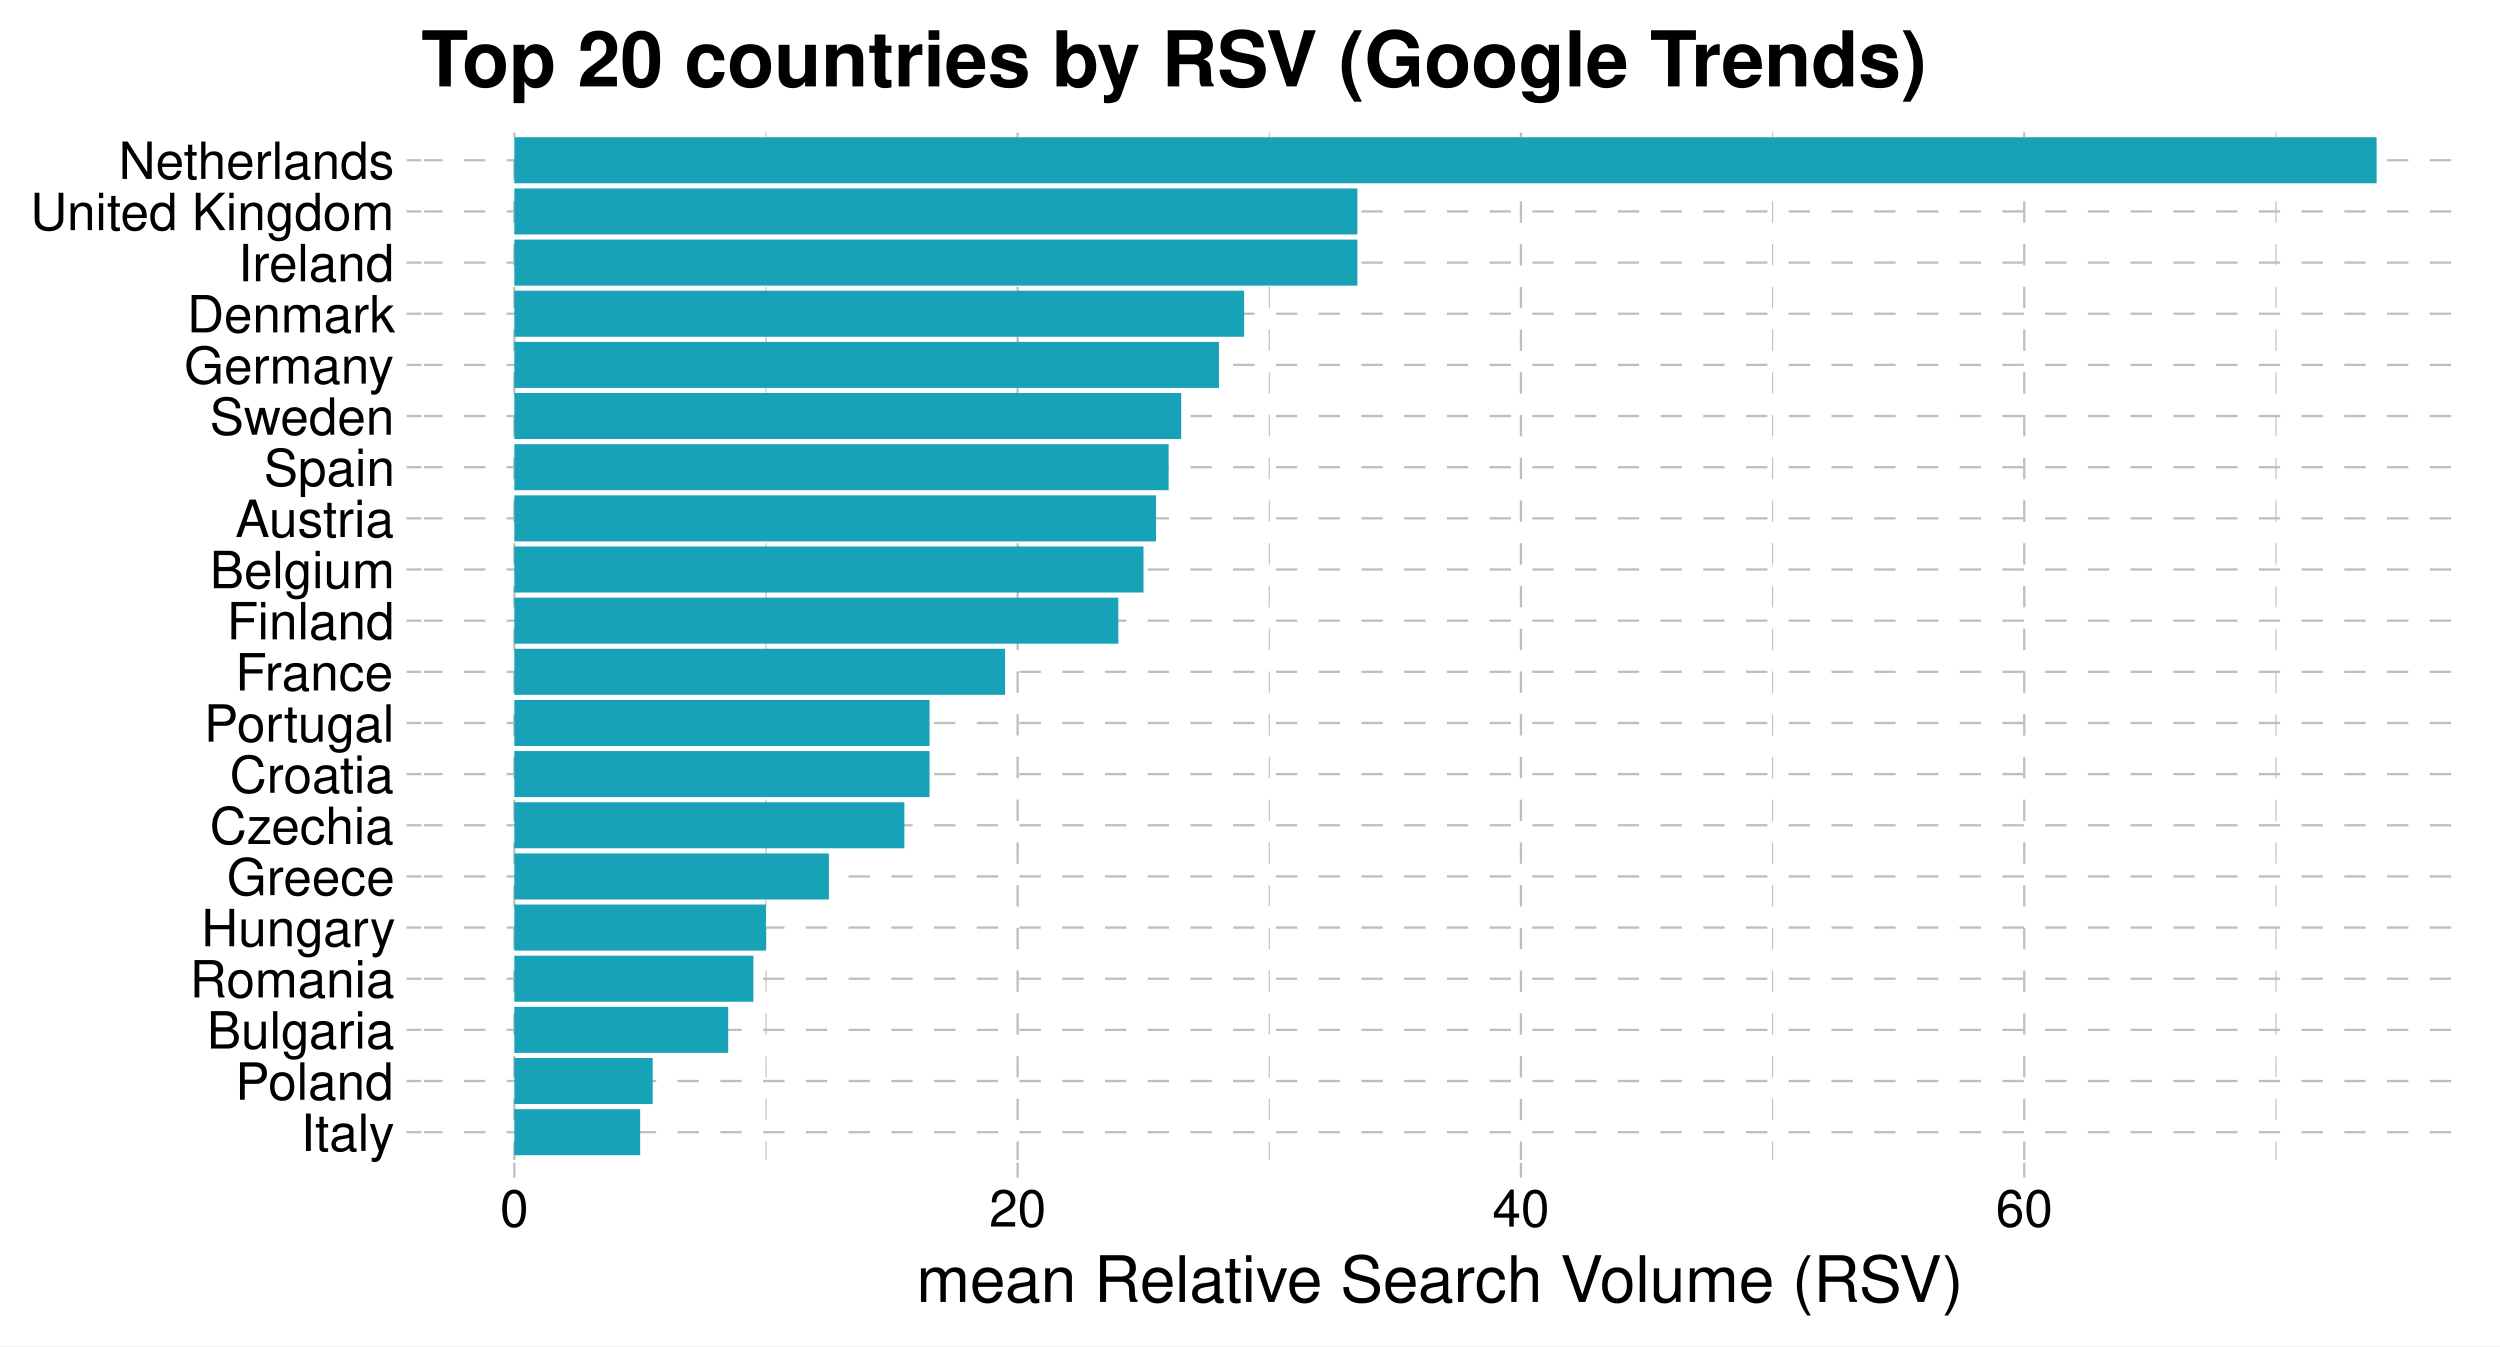
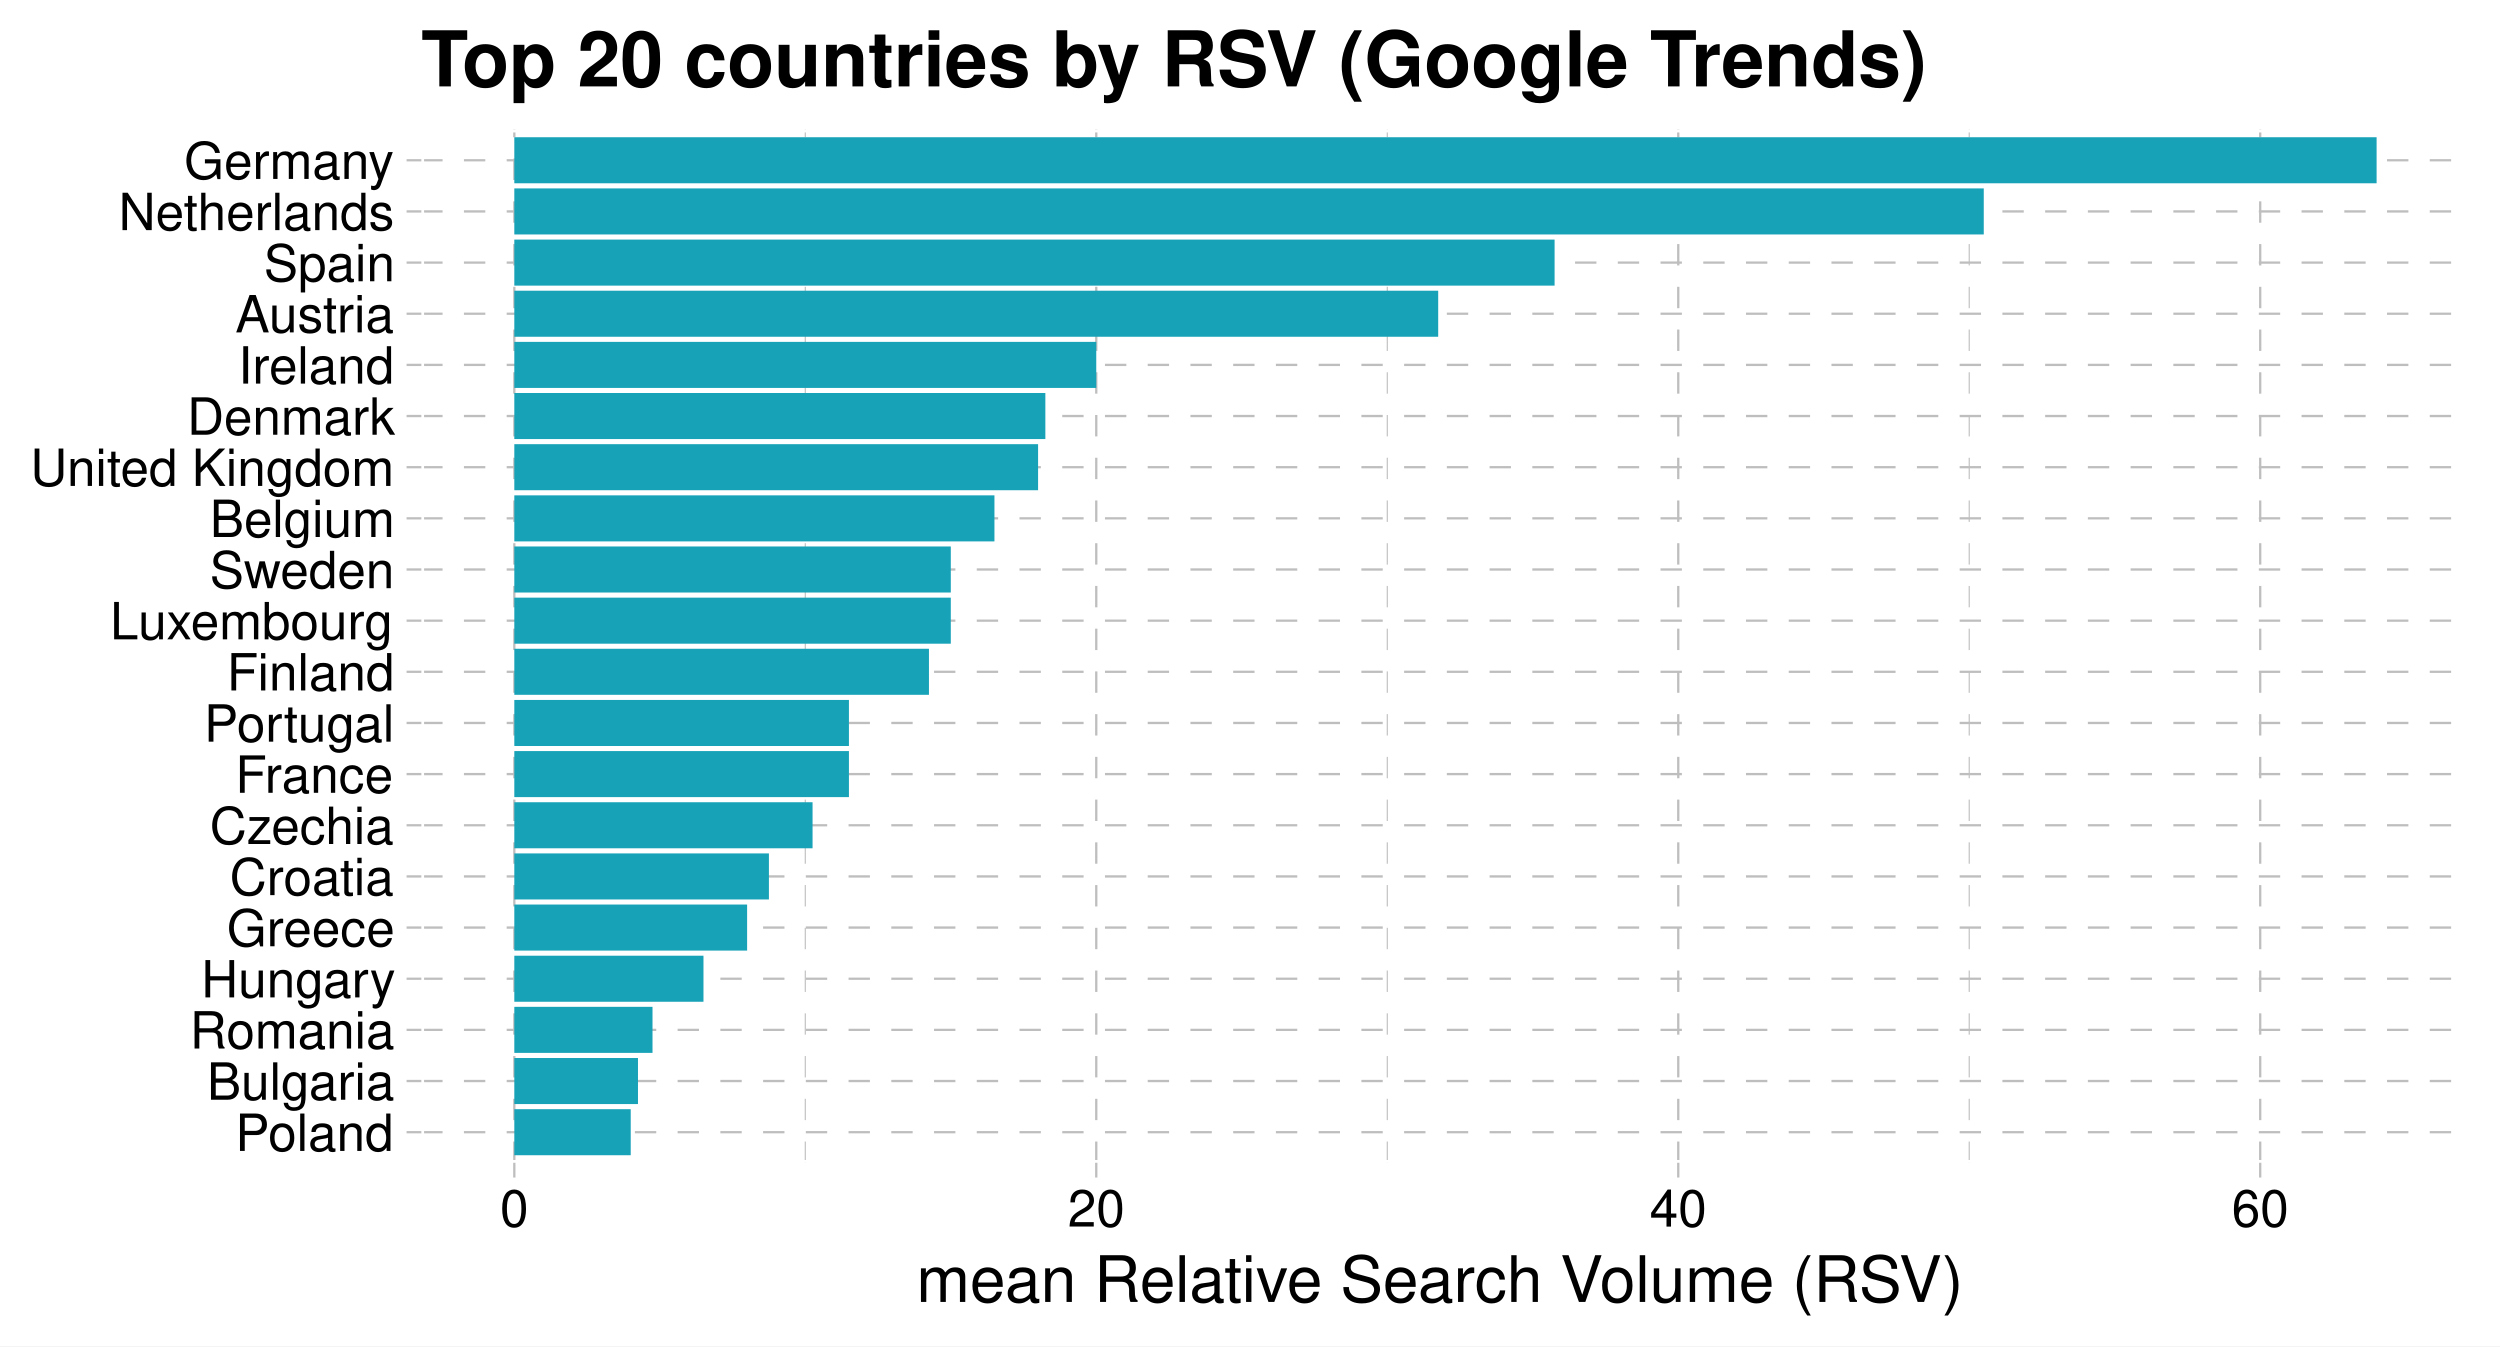
<svg xmlns="http://www.w3.org/2000/svg" viewBox="0 0 468.00 252.00">
  <defs>
    <style type="text/css">
    line, polyline, polygon, path, rect, circle {
      fill: none;
      stroke: #000000;
      stroke-linecap: round;
      stroke-linejoin: round;
      stroke-miterlimit: 10.00;
    }
  </style>
  </defs>
  <rect width="100%" height="100%" style="stroke: none; fill: #FFFFFF;" />
  <rect x="0.00" y="0.00" width="468.00" height="252.00" style="stroke-width: 1.07; stroke: none; fill: #FFFFFF;" />
  <defs>
    <clipPath id="cpNzguODV8NDYyLjMzfDIxNy42OXwyNC4yNg==">
      <rect x="78.85" y="24.26" width="383.48" height="193.43" />
    </clipPath>
  </defs>
  <rect x="78.85" y="24.26" width="383.48" height="193.43" style="stroke-width: 1.07; stroke: #FFFFFF;" clip-path="url(#cpNzguODV8NDYyLjMzfDIxNy42OXwyNC4yNg==)" />
-   <polyline points="143.39,217.69 143.39,24.26 " style="stroke-width: 0.21; stroke: #BEBEBE; stroke-dasharray: 4.00,4.00; stroke-linecap: butt;" clip-path="url(#cpNzguODV8NDYyLjMzfDIxNy42OXwyNC4yNg==)" />
-   <polyline points="237.61,217.69 237.61,24.26 " style="stroke-width: 0.21; stroke: #BEBEBE; stroke-dasharray: 4.00,4.00; stroke-linecap: butt;" clip-path="url(#cpNzguODV8NDYyLjMzfDIxNy42OXwyNC4yNg==)" />
-   <polyline points="331.83,217.69 331.83,24.26 " style="stroke-width: 0.21; stroke: #BEBEBE; stroke-dasharray: 4.00,4.00; stroke-linecap: butt;" clip-path="url(#cpNzguODV8NDYyLjMzfDIxNy42OXwyNC4yNg==)" />
-   <polyline points="426.06,217.69 426.06,24.26 " style="stroke-width: 0.21; stroke: #BEBEBE; stroke-dasharray: 4.00,4.00; stroke-linecap: butt;" clip-path="url(#cpNzguODV8NDYyLjMzfDIxNy42OXwyNC4yNg==)" />
+   <polyline points="150.75,217.69 150.75,24.26 " style="stroke-width: 0.21; stroke: #BEBEBE; stroke-dasharray: 4.00,4.00; stroke-linecap: butt;" clip-path="url(#cpNzguODV8NDYyLjMzfDIxNy42OXwyNC4yNg==)" />
+   <polyline points="259.70,217.69 259.70,24.26 " style="stroke-width: 0.21; stroke: #BEBEBE; stroke-dasharray: 4.00,4.00; stroke-linecap: butt;" clip-path="url(#cpNzguODV8NDYyLjMzfDIxNy42OXwyNC4yNg==)" />
+   <polyline points="368.64,217.69 368.64,24.26 " style="stroke-width: 0.21; stroke: #BEBEBE; stroke-dasharray: 4.00,4.00; stroke-linecap: butt;" clip-path="url(#cpNzguODV8NDYyLjMzfDIxNy42OXwyNC4yNg==)" />
  <polyline points="78.85,211.95 462.33,211.95 " style="stroke-width: 0.43; stroke: #BEBEBE; stroke-dasharray: 4.00,4.00; stroke-linecap: butt;" clip-path="url(#cpNzguODV8NDYyLjMzfDIxNy42OXwyNC4yNg==)" />
  <polyline points="78.85,202.37 462.33,202.37 " style="stroke-width: 0.43; stroke: #BEBEBE; stroke-dasharray: 4.00,4.00; stroke-linecap: butt;" clip-path="url(#cpNzguODV8NDYyLjMzfDIxNy42OXwyNC4yNg==)" />
  <polyline points="78.85,192.79 462.33,192.79 " style="stroke-width: 0.43; stroke: #BEBEBE; stroke-dasharray: 4.00,4.00; stroke-linecap: butt;" clip-path="url(#cpNzguODV8NDYyLjMzfDIxNy42OXwyNC4yNg==)" />
  <polyline points="78.85,183.22 462.33,183.22 " style="stroke-width: 0.43; stroke: #BEBEBE; stroke-dasharray: 4.00,4.00; stroke-linecap: butt;" clip-path="url(#cpNzguODV8NDYyLjMzfDIxNy42OXwyNC4yNg==)" />
  <polyline points="78.85,173.64 462.33,173.64 " style="stroke-width: 0.43; stroke: #BEBEBE; stroke-dasharray: 4.00,4.00; stroke-linecap: butt;" clip-path="url(#cpNzguODV8NDYyLjMzfDIxNy42OXwyNC4yNg==)" />
  <polyline points="78.85,164.07 462.33,164.07 " style="stroke-width: 0.43; stroke: #BEBEBE; stroke-dasharray: 4.00,4.00; stroke-linecap: butt;" clip-path="url(#cpNzguODV8NDYyLjMzfDIxNy42OXwyNC4yNg==)" />
  <polyline points="78.85,154.49 462.33,154.49 " style="stroke-width: 0.43; stroke: #BEBEBE; stroke-dasharray: 4.00,4.00; stroke-linecap: butt;" clip-path="url(#cpNzguODV8NDYyLjMzfDIxNy42OXwyNC4yNg==)" />
  <polyline points="78.85,144.91 462.33,144.91 " style="stroke-width: 0.43; stroke: #BEBEBE; stroke-dasharray: 4.00,4.00; stroke-linecap: butt;" clip-path="url(#cpNzguODV8NDYyLjMzfDIxNy42OXwyNC4yNg==)" />
  <polyline points="78.85,135.34 462.33,135.34 " style="stroke-width: 0.43; stroke: #BEBEBE; stroke-dasharray: 4.00,4.00; stroke-linecap: butt;" clip-path="url(#cpNzguODV8NDYyLjMzfDIxNy42OXwyNC4yNg==)" />
  <polyline points="78.85,125.76 462.33,125.76 " style="stroke-width: 0.43; stroke: #BEBEBE; stroke-dasharray: 4.00,4.00; stroke-linecap: butt;" clip-path="url(#cpNzguODV8NDYyLjMzfDIxNy42OXwyNC4yNg==)" />
  <polyline points="78.85,116.19 462.33,116.19 " style="stroke-width: 0.43; stroke: #BEBEBE; stroke-dasharray: 4.00,4.00; stroke-linecap: butt;" clip-path="url(#cpNzguODV8NDYyLjMzfDIxNy42OXwyNC4yNg==)" />
  <polyline points="78.85,106.61 462.33,106.61 " style="stroke-width: 0.43; stroke: #BEBEBE; stroke-dasharray: 4.00,4.00; stroke-linecap: butt;" clip-path="url(#cpNzguODV8NDYyLjMzfDIxNy42OXwyNC4yNg==)" />
  <polyline points="78.85,97.03 462.33,97.03 " style="stroke-width: 0.43; stroke: #BEBEBE; stroke-dasharray: 4.00,4.00; stroke-linecap: butt;" clip-path="url(#cpNzguODV8NDYyLjMzfDIxNy42OXwyNC4yNg==)" />
  <polyline points="78.85,87.46 462.33,87.46 " style="stroke-width: 0.43; stroke: #BEBEBE; stroke-dasharray: 4.00,4.00; stroke-linecap: butt;" clip-path="url(#cpNzguODV8NDYyLjMzfDIxNy42OXwyNC4yNg==)" />
  <polyline points="78.85,77.88 462.33,77.88 " style="stroke-width: 0.43; stroke: #BEBEBE; stroke-dasharray: 4.00,4.00; stroke-linecap: butt;" clip-path="url(#cpNzguODV8NDYyLjMzfDIxNy42OXwyNC4yNg==)" />
  <polyline points="78.85,68.31 462.33,68.31 " style="stroke-width: 0.43; stroke: #BEBEBE; stroke-dasharray: 4.00,4.00; stroke-linecap: butt;" clip-path="url(#cpNzguODV8NDYyLjMzfDIxNy42OXwyNC4yNg==)" />
  <polyline points="78.85,58.73 462.33,58.73 " style="stroke-width: 0.43; stroke: #BEBEBE; stroke-dasharray: 4.00,4.00; stroke-linecap: butt;" clip-path="url(#cpNzguODV8NDYyLjMzfDIxNy42OXwyNC4yNg==)" />
  <polyline points="78.85,49.16 462.33,49.16 " style="stroke-width: 0.43; stroke: #BEBEBE; stroke-dasharray: 4.00,4.00; stroke-linecap: butt;" clip-path="url(#cpNzguODV8NDYyLjMzfDIxNy42OXwyNC4yNg==)" />
  <polyline points="78.85,39.58 462.33,39.58 " style="stroke-width: 0.43; stroke: #BEBEBE; stroke-dasharray: 4.00,4.00; stroke-linecap: butt;" clip-path="url(#cpNzguODV8NDYyLjMzfDIxNy42OXwyNC4yNg==)" />
  <polyline points="78.85,30.00 462.33,30.00 " style="stroke-width: 0.43; stroke: #BEBEBE; stroke-dasharray: 4.00,4.00; stroke-linecap: butt;" clip-path="url(#cpNzguODV8NDYyLjMzfDIxNy42OXwyNC4yNg==)" />
  <polyline points="96.28,217.69 96.28,24.26 " style="stroke-width: 0.43; stroke: #BEBEBE; stroke-dasharray: 4.00,4.00; stroke-linecap: butt;" clip-path="url(#cpNzguODV8NDYyLjMzfDIxNy42OXwyNC4yNg==)" />
-   <polyline points="190.50,217.69 190.50,24.26 " style="stroke-width: 0.43; stroke: #BEBEBE; stroke-dasharray: 4.00,4.00; stroke-linecap: butt;" clip-path="url(#cpNzguODV8NDYyLjMzfDIxNy42OXwyNC4yNg==)" />
-   <polyline points="284.72,217.69 284.72,24.26 " style="stroke-width: 0.43; stroke: #BEBEBE; stroke-dasharray: 4.00,4.00; stroke-linecap: butt;" clip-path="url(#cpNzguODV8NDYyLjMzfDIxNy42OXwyNC4yNg==)" />
-   <polyline points="378.94,217.69 378.94,24.26 " style="stroke-width: 0.43; stroke: #BEBEBE; stroke-dasharray: 4.00,4.00; stroke-linecap: butt;" clip-path="url(#cpNzguODV8NDYyLjMzfDIxNy42OXwyNC4yNg==)" />
-   <rect x="96.28" y="207.64" width="23.56" height="8.62" style="stroke-width: 1.07; stroke: none; stroke-linecap: butt; fill: #17A2B8;" clip-path="url(#cpNzguODV8NDYyLjMzfDIxNy42OXwyNC4yNg==)" />
-   <rect x="96.28" y="198.06" width="25.91" height="8.62" style="stroke-width: 1.07; stroke: none; stroke-linecap: butt; fill: #17A2B8;" clip-path="url(#cpNzguODV8NDYyLjMzfDIxNy42OXwyNC4yNg==)" />
-   <rect x="96.28" y="188.48" width="40.04" height="8.62" style="stroke-width: 1.07; stroke: none; stroke-linecap: butt; fill: #17A2B8;" clip-path="url(#cpNzguODV8NDYyLjMzfDIxNy42OXwyNC4yNg==)" />
-   <rect x="96.28" y="178.91" width="44.76" height="8.62" style="stroke-width: 1.07; stroke: none; stroke-linecap: butt; fill: #17A2B8;" clip-path="url(#cpNzguODV8NDYyLjMzfDIxNy42OXwyNC4yNg==)" />
-   <rect x="96.28" y="169.33" width="47.11" height="8.62" style="stroke-width: 1.07; stroke: none; stroke-linecap: butt; fill: #17A2B8;" clip-path="url(#cpNzguODV8NDYyLjMzfDIxNy42OXwyNC4yNg==)" />
-   <rect x="96.28" y="159.76" width="58.89" height="8.62" style="stroke-width: 1.07; stroke: none; stroke-linecap: butt; fill: #17A2B8;" clip-path="url(#cpNzguODV8NDYyLjMzfDIxNy42OXwyNC4yNg==)" />
-   <rect x="96.28" y="150.18" width="73.02" height="8.62" style="stroke-width: 1.07; stroke: none; stroke-linecap: butt; fill: #17A2B8;" clip-path="url(#cpNzguODV8NDYyLjMzfDIxNy42OXwyNC4yNg==)" />
-   <rect x="96.28" y="140.60" width="77.73" height="8.62" style="stroke-width: 1.07; stroke: none; stroke-linecap: butt; fill: #17A2B8;" clip-path="url(#cpNzguODV8NDYyLjMzfDIxNy42OXwyNC4yNg==)" />
-   <rect x="96.28" y="131.03" width="77.73" height="8.62" style="stroke-width: 1.07; stroke: none; stroke-linecap: butt; fill: #17A2B8;" clip-path="url(#cpNzguODV8NDYyLjMzfDIxNy42OXwyNC4yNg==)" />
-   <rect x="96.28" y="121.45" width="91.87" height="8.62" style="stroke-width: 1.07; stroke: none; stroke-linecap: butt; fill: #17A2B8;" clip-path="url(#cpNzguODV8NDYyLjMzfDIxNy42OXwyNC4yNg==)" />
-   <rect x="96.28" y="111.88" width="113.07" height="8.62" style="stroke-width: 1.07; stroke: none; stroke-linecap: butt; fill: #17A2B8;" clip-path="url(#cpNzguODV8NDYyLjMzfDIxNy42OXwyNC4yNg==)" />
-   <rect x="96.28" y="102.30" width="117.78" height="8.62" style="stroke-width: 1.07; stroke: none; stroke-linecap: butt; fill: #17A2B8;" clip-path="url(#cpNzguODV8NDYyLjMzfDIxNy42OXwyNC4yNg==)" />
-   <rect x="96.28" y="92.73" width="120.13" height="8.62" style="stroke-width: 1.07; stroke: none; stroke-linecap: butt; fill: #17A2B8;" clip-path="url(#cpNzguODV8NDYyLjMzfDIxNy42OXwyNC4yNg==)" />
-   <rect x="96.28" y="83.15" width="122.49" height="8.62" style="stroke-width: 1.07; stroke: none; stroke-linecap: butt; fill: #17A2B8;" clip-path="url(#cpNzguODV8NDYyLjMzfDIxNy42OXwyNC4yNg==)" />
-   <rect x="96.28" y="73.57" width="124.84" height="8.62" style="stroke-width: 1.07; stroke: none; stroke-linecap: butt; fill: #17A2B8;" clip-path="url(#cpNzguODV8NDYyLjMzfDIxNy42OXwyNC4yNg==)" />
-   <rect x="96.28" y="64.00" width="131.91" height="8.62" style="stroke-width: 1.07; stroke: none; stroke-linecap: butt; fill: #17A2B8;" clip-path="url(#cpNzguODV8NDYyLjMzfDIxNy42OXwyNC4yNg==)" />
-   <rect x="96.28" y="54.42" width="136.62" height="8.62" style="stroke-width: 1.07; stroke: none; stroke-linecap: butt; fill: #17A2B8;" clip-path="url(#cpNzguODV8NDYyLjMzfDIxNy42OXwyNC4yNg==)" />
-   <rect x="96.28" y="44.85" width="157.82" height="8.62" style="stroke-width: 1.07; stroke: none; stroke-linecap: butt; fill: #17A2B8;" clip-path="url(#cpNzguODV8NDYyLjMzfDIxNy42OXwyNC4yNg==)" />
-   <rect x="96.28" y="35.27" width="157.82" height="8.62" style="stroke-width: 1.07; stroke: none; stroke-linecap: butt; fill: #17A2B8;" clip-path="url(#cpNzguODV8NDYyLjMzfDIxNy42OXwyNC4yNg==)" />
+   <polyline points="205.22,217.69 205.22,24.26 " style="stroke-width: 0.43; stroke: #BEBEBE; stroke-dasharray: 4.00,4.00; stroke-linecap: butt;" clip-path="url(#cpNzguODV8NDYyLjMzfDIxNy42OXwyNC4yNg==)" />
+   <polyline points="314.17,217.69 314.17,24.26 " style="stroke-width: 0.43; stroke: #BEBEBE; stroke-dasharray: 4.00,4.00; stroke-linecap: butt;" clip-path="url(#cpNzguODV8NDYyLjMzfDIxNy42OXwyNC4yNg==)" />
+   <polyline points="423.11,217.69 423.11,24.26 " style="stroke-width: 0.43; stroke: #BEBEBE; stroke-dasharray: 4.00,4.00; stroke-linecap: butt;" clip-path="url(#cpNzguODV8NDYyLjMzfDIxNy42OXwyNC4yNg==)" />
+   <rect x="96.28" y="207.64" width="21.79" height="8.62" style="stroke-width: 1.07; stroke: none; stroke-linecap: butt; fill: #17A2B8;" clip-path="url(#cpNzguODV8NDYyLjMzfDIxNy42OXwyNC4yNg==)" />
+   <rect x="96.28" y="198.06" width="23.15" height="8.62" style="stroke-width: 1.07; stroke: none; stroke-linecap: butt; fill: #17A2B8;" clip-path="url(#cpNzguODV8NDYyLjMzfDIxNy42OXwyNC4yNg==)" />
+   <rect x="96.28" y="188.48" width="25.87" height="8.62" style="stroke-width: 1.07; stroke: none; stroke-linecap: butt; fill: #17A2B8;" clip-path="url(#cpNzguODV8NDYyLjMzfDIxNy42OXwyNC4yNg==)" />
+   <rect x="96.28" y="178.91" width="35.41" height="8.62" style="stroke-width: 1.07; stroke: none; stroke-linecap: butt; fill: #17A2B8;" clip-path="url(#cpNzguODV8NDYyLjMzfDIxNy42OXwyNC4yNg==)" />
+   <rect x="96.28" y="169.33" width="43.58" height="8.62" style="stroke-width: 1.07; stroke: none; stroke-linecap: butt; fill: #17A2B8;" clip-path="url(#cpNzguODV8NDYyLjMzfDIxNy42OXwyNC4yNg==)" />
+   <rect x="96.28" y="159.76" width="47.66" height="8.62" style="stroke-width: 1.07; stroke: none; stroke-linecap: butt; fill: #17A2B8;" clip-path="url(#cpNzguODV8NDYyLjMzfDIxNy42OXwyNC4yNg==)" />
+   <rect x="96.28" y="150.18" width="55.83" height="8.62" style="stroke-width: 1.07; stroke: none; stroke-linecap: butt; fill: #17A2B8;" clip-path="url(#cpNzguODV8NDYyLjMzfDIxNy42OXwyNC4yNg==)" />
+   <rect x="96.28" y="140.60" width="62.64" height="8.62" style="stroke-width: 1.07; stroke: none; stroke-linecap: butt; fill: #17A2B8;" clip-path="url(#cpNzguODV8NDYyLjMzfDIxNy42OXwyNC4yNg==)" />
+   <rect x="96.28" y="131.03" width="62.64" height="8.62" style="stroke-width: 1.07; stroke: none; stroke-linecap: butt; fill: #17A2B8;" clip-path="url(#cpNzguODV8NDYyLjMzfDIxNy42OXwyNC4yNg==)" />
+   <rect x="96.28" y="121.45" width="77.62" height="8.62" style="stroke-width: 1.07; stroke: none; stroke-linecap: butt; fill: #17A2B8;" clip-path="url(#cpNzguODV8NDYyLjMzfDIxNy42OXwyNC4yNg==)" />
+   <rect x="96.28" y="111.88" width="81.71" height="8.62" style="stroke-width: 1.07; stroke: none; stroke-linecap: butt; fill: #17A2B8;" clip-path="url(#cpNzguODV8NDYyLjMzfDIxNy42OXwyNC4yNg==)" />
+   <rect x="96.28" y="102.30" width="81.71" height="8.62" style="stroke-width: 1.07; stroke: none; stroke-linecap: butt; fill: #17A2B8;" clip-path="url(#cpNzguODV8NDYyLjMzfDIxNy42OXwyNC4yNg==)" />
+   <rect x="96.28" y="92.73" width="89.88" height="8.62" style="stroke-width: 1.07; stroke: none; stroke-linecap: butt; fill: #17A2B8;" clip-path="url(#cpNzguODV8NDYyLjMzfDIxNy42OXwyNC4yNg==)" />
+   <rect x="96.28" y="83.15" width="98.05" height="8.62" style="stroke-width: 1.07; stroke: none; stroke-linecap: butt; fill: #17A2B8;" clip-path="url(#cpNzguODV8NDYyLjMzfDIxNy42OXwyNC4yNg==)" />
+   <rect x="96.28" y="73.57" width="99.41" height="8.62" style="stroke-width: 1.07; stroke: none; stroke-linecap: butt; fill: #17A2B8;" clip-path="url(#cpNzguODV8NDYyLjMzfDIxNy42OXwyNC4yNg==)" />
+   <rect x="96.28" y="64.00" width="108.94" height="8.62" style="stroke-width: 1.07; stroke: none; stroke-linecap: butt; fill: #17A2B8;" clip-path="url(#cpNzguODV8NDYyLjMzfDIxNy42OXwyNC4yNg==)" />
+   <rect x="96.28" y="54.42" width="172.95" height="8.62" style="stroke-width: 1.07; stroke: none; stroke-linecap: butt; fill: #17A2B8;" clip-path="url(#cpNzguODV8NDYyLjMzfDIxNy42OXwyNC4yNg==)" />
+   <rect x="96.28" y="44.85" width="194.74" height="8.62" style="stroke-width: 1.07; stroke: none; stroke-linecap: butt; fill: #17A2B8;" clip-path="url(#cpNzguODV8NDYyLjMzfDIxNy42OXwyNC4yNg==)" />
+   <rect x="96.28" y="35.27" width="275.08" height="8.62" style="stroke-width: 1.07; stroke: none; stroke-linecap: butt; fill: #17A2B8;" clip-path="url(#cpNzguODV8NDYyLjMzfDIxNy42OXwyNC4yNg==)" />
  <rect x="96.28" y="25.69" width="348.62" height="8.62" style="stroke-width: 1.07; stroke: none; stroke-linecap: butt; fill: #17A2B8;" clip-path="url(#cpNzguODV8NDYyLjMzfDIxNy42OXwyNC4yNg==)" />
  <rect x="78.85" y="24.26" width="383.48" height="193.43" style="stroke-width: 1.07; stroke: #FFFFFF;" clip-path="url(#cpNzguODV8NDYyLjMzfDIxNy42OXwyNC4yNg==)" />
  <defs>
    <clipPath id="cpMC4wMHw0NjguMDB8MjUyLjAwfDAuMDA=">
      <rect x="0.00" y="0.00" width="468.00" height="252.00" />
    </clipPath>
  </defs>
  <g clip-path="url(#cpMC4wMHw0NjguMDB8MjUyLjAwfDAuMDA=)">
-     <text x="56.32" y="215.45" style="font-size: 9.60px; font-family: Nimbus Sans L;" textLength="17.59px" lengthAdjust="spacingAndGlyphs">Italy</text>
+     <text x="44.05" y="215.45" style="font-size: 9.60px; font-family: Nimbus Sans L;" textLength="29.87px" lengthAdjust="spacingAndGlyphs">Poland</text>
  </g>
  <g clip-path="url(#cpMC4wMHw0NjguMDB8MjUyLjAwfDAuMDA=)">
-     <text x="44.05" y="205.87" style="font-size: 9.60px; font-family: Nimbus Sans L;" textLength="29.87px" lengthAdjust="spacingAndGlyphs">Poland</text>
+     <text x="38.73" y="205.87" style="font-size: 9.60px; font-family: Nimbus Sans L;" textLength="35.19px" lengthAdjust="spacingAndGlyphs">Bulgaria</text>
  </g>
  <g clip-path="url(#cpMC4wMHw0NjguMDB8MjUyLjAwfDAuMDA=)">
-     <text x="38.73" y="196.29" style="font-size: 9.60px; font-family: Nimbus Sans L;" textLength="35.19px" lengthAdjust="spacingAndGlyphs">Bulgaria</text>
+     <text x="35.53" y="196.29" style="font-size: 9.60px; font-family: Nimbus Sans L;" textLength="38.38px" lengthAdjust="spacingAndGlyphs">Romania</text>
  </g>
  <g clip-path="url(#cpMC4wMHw0NjguMDB8MjUyLjAwfDAuMDA=)">
-     <text x="35.53" y="186.72" style="font-size: 9.60px; font-family: Nimbus Sans L;" textLength="38.38px" lengthAdjust="spacingAndGlyphs">Romania</text>
+     <text x="37.66" y="186.72" style="font-size: 9.60px; font-family: Nimbus Sans L;" textLength="36.25px" lengthAdjust="spacingAndGlyphs">Hungary</text>
  </g>
  <g clip-path="url(#cpMC4wMHw0NjguMDB8MjUyLjAwfDAuMDA=)">
-     <text x="37.66" y="177.14" style="font-size: 9.60px; font-family: Nimbus Sans L;" textLength="36.25px" lengthAdjust="spacingAndGlyphs">Hungary</text>
+     <text x="42.46" y="177.14" style="font-size: 9.60px; font-family: Nimbus Sans L;" textLength="31.46px" lengthAdjust="spacingAndGlyphs">Greece</text>
  </g>
  <g clip-path="url(#cpMC4wMHw0NjguMDB8MjUyLjAwfDAuMDA=)">
-     <text x="42.46" y="167.57" style="font-size: 9.60px; font-family: Nimbus Sans L;" textLength="31.46px" lengthAdjust="spacingAndGlyphs">Greece</text>
+     <text x="43.00" y="167.57" style="font-size: 9.60px; font-family: Nimbus Sans L;" textLength="30.92px" lengthAdjust="spacingAndGlyphs">Croatia</text>
  </g>
  <g clip-path="url(#cpMC4wMHw0NjguMDB8MjUyLjAwfDAuMDA=)">
    <text x="39.27" y="157.99" style="font-size: 9.60px; font-family: Nimbus Sans L;" textLength="34.65px" lengthAdjust="spacingAndGlyphs">Czechia</text>
  </g>
  <g clip-path="url(#cpMC4wMHw0NjguMDB8MjUyLjAwfDAuMDA=)">
-     <text x="43.00" y="148.41" style="font-size: 9.60px; font-family: Nimbus Sans L;" textLength="30.92px" lengthAdjust="spacingAndGlyphs">Croatia</text>
+     <text x="44.06" y="148.41" style="font-size: 9.60px; font-family: Nimbus Sans L;" textLength="29.86px" lengthAdjust="spacingAndGlyphs">France</text>
  </g>
  <g clip-path="url(#cpMC4wMHw0NjguMDB8MjUyLjAwfDAuMDA=)">
    <text x="38.19" y="138.84" style="font-size: 9.60px; font-family: Nimbus Sans L;" textLength="35.73px" lengthAdjust="spacingAndGlyphs">Portugal</text>
  </g>
  <g clip-path="url(#cpMC4wMHw0NjguMDB8MjUyLjAwfDAuMDA=)">
-     <text x="44.06" y="129.26" style="font-size: 9.60px; font-family: Nimbus Sans L;" textLength="29.86px" lengthAdjust="spacingAndGlyphs">France</text>
+     <text x="42.46" y="129.26" style="font-size: 9.60px; font-family: Nimbus Sans L;" textLength="31.46px" lengthAdjust="spacingAndGlyphs">Finland</text>
  </g>
  <g clip-path="url(#cpMC4wMHw0NjguMDB8MjUyLjAwfDAuMDA=)">
-     <text x="42.46" y="119.69" style="font-size: 9.60px; font-family: Nimbus Sans L;" textLength="31.46px" lengthAdjust="spacingAndGlyphs">Finland</text>
+     <text x="20.60" y="119.69" style="font-size: 9.60px; font-family: Nimbus Sans L;" textLength="53.32px" lengthAdjust="spacingAndGlyphs">Luxembourg</text>
  </g>
  <g clip-path="url(#cpMC4wMHw0NjguMDB8MjUyLjAwfDAuMDA=)">
-     <text x="39.27" y="110.11" style="font-size: 9.60px; font-family: Nimbus Sans L;" textLength="34.65px" lengthAdjust="spacingAndGlyphs">Belgium</text>
+     <text x="39.26" y="110.11" style="font-size: 9.60px; font-family: Nimbus Sans L;" textLength="34.66px" lengthAdjust="spacingAndGlyphs">Sweden</text>
  </g>
  <g clip-path="url(#cpMC4wMHw0NjguMDB8MjUyLjAwfDAuMDA=)">
-     <text x="44.06" y="100.53" style="font-size: 9.60px; font-family: Nimbus Sans L;" textLength="29.86px" lengthAdjust="spacingAndGlyphs">Austria</text>
+     <text x="39.27" y="100.53" style="font-size: 9.60px; font-family: Nimbus Sans L;" textLength="34.65px" lengthAdjust="spacingAndGlyphs">Belgium</text>
  </g>
  <g clip-path="url(#cpMC4wMHw0NjguMDB8MjUyLjAwfDAuMDA=)">
-     <text x="49.39" y="90.96" style="font-size: 9.60px; font-family: Nimbus Sans L;" textLength="24.53px" lengthAdjust="spacingAndGlyphs">Spain</text>
+     <text x="5.67" y="90.96" style="font-size: 9.60px; font-family: Nimbus Sans L;" textLength="68.25px" lengthAdjust="spacingAndGlyphs">United Kingdom</text>
  </g>
  <g clip-path="url(#cpMC4wMHw0NjguMDB8MjUyLjAwfDAuMDA=)">
-     <text x="39.26" y="81.38" style="font-size: 9.60px; font-family: Nimbus Sans L;" textLength="34.66px" lengthAdjust="spacingAndGlyphs">Sweden</text>
+     <text x="35.01" y="81.38" style="font-size: 9.60px; font-family: Nimbus Sans L;" textLength="38.91px" lengthAdjust="spacingAndGlyphs">Denmark</text>
  </g>
  <g clip-path="url(#cpMC4wMHw0NjguMDB8MjUyLjAwfDAuMDA=)">
-     <text x="34.47" y="71.81" style="font-size: 9.60px; font-family: Nimbus Sans L;" textLength="39.45px" lengthAdjust="spacingAndGlyphs">Germany</text>
+     <text x="44.59" y="71.81" style="font-size: 9.60px; font-family: Nimbus Sans L;" textLength="29.33px" lengthAdjust="spacingAndGlyphs">Ireland</text>
  </g>
  <g clip-path="url(#cpMC4wMHw0NjguMDB8MjUyLjAwfDAuMDA=)">
-     <text x="35.01" y="62.23" style="font-size: 9.60px; font-family: Nimbus Sans L;" textLength="38.91px" lengthAdjust="spacingAndGlyphs">Denmark</text>
+     <text x="44.06" y="62.23" style="font-size: 9.60px; font-family: Nimbus Sans L;" textLength="29.86px" lengthAdjust="spacingAndGlyphs">Austria</text>
  </g>
  <g clip-path="url(#cpMC4wMHw0NjguMDB8MjUyLjAwfDAuMDA=)">
-     <text x="44.59" y="52.66" style="font-size: 9.60px; font-family: Nimbus Sans L;" textLength="29.33px" lengthAdjust="spacingAndGlyphs">Ireland</text>
+     <text x="49.39" y="52.66" style="font-size: 9.60px; font-family: Nimbus Sans L;" textLength="24.53px" lengthAdjust="spacingAndGlyphs">Spain</text>
  </g>
  <g clip-path="url(#cpMC4wMHw0NjguMDB8MjUyLjAwfDAuMDA=)">
-     <text x="5.67" y="43.08" style="font-size: 9.60px; font-family: Nimbus Sans L;" textLength="68.25px" lengthAdjust="spacingAndGlyphs">United Kingdom</text>
+     <text x="22.20" y="43.08" style="font-size: 9.60px; font-family: Nimbus Sans L;" textLength="51.72px" lengthAdjust="spacingAndGlyphs">Netherlands</text>
  </g>
  <g clip-path="url(#cpMC4wMHw0NjguMDB8MjUyLjAwfDAuMDA=)">
-     <text x="22.20" y="33.50" style="font-size: 9.60px; font-family: Nimbus Sans L;" textLength="51.72px" lengthAdjust="spacingAndGlyphs">Netherlands</text>
+     <text x="34.47" y="33.50" style="font-size: 9.60px; font-family: Nimbus Sans L;" textLength="39.45px" lengthAdjust="spacingAndGlyphs">Germany</text>
  </g>
  <polyline points="76.11,211.95 78.85,211.95 " style="stroke-width: 0.43; stroke: #BEBEBE; stroke-linecap: butt;" clip-path="url(#cpMC4wMHw0NjguMDB8MjUyLjAwfDAuMDA=)" />
  <polyline points="76.11,202.37 78.85,202.37 " style="stroke-width: 0.43; stroke: #BEBEBE; stroke-linecap: butt;" clip-path="url(#cpMC4wMHw0NjguMDB8MjUyLjAwfDAuMDA=)" />
  <polyline points="76.11,192.79 78.85,192.79 " style="stroke-width: 0.43; stroke: #BEBEBE; stroke-linecap: butt;" clip-path="url(#cpMC4wMHw0NjguMDB8MjUyLjAwfDAuMDA=)" />
  <polyline points="76.11,183.22 78.85,183.22 " style="stroke-width: 0.43; stroke: #BEBEBE; stroke-linecap: butt;" clip-path="url(#cpMC4wMHw0NjguMDB8MjUyLjAwfDAuMDA=)" />
  <polyline points="76.11,173.64 78.85,173.64 " style="stroke-width: 0.43; stroke: #BEBEBE; stroke-linecap: butt;" clip-path="url(#cpMC4wMHw0NjguMDB8MjUyLjAwfDAuMDA=)" />
  <polyline points="76.11,164.07 78.85,164.07 " style="stroke-width: 0.43; stroke: #BEBEBE; stroke-linecap: butt;" clip-path="url(#cpMC4wMHw0NjguMDB8MjUyLjAwfDAuMDA=)" />
  <polyline points="76.11,154.49 78.85,154.49 " style="stroke-width: 0.43; stroke: #BEBEBE; stroke-linecap: butt;" clip-path="url(#cpMC4wMHw0NjguMDB8MjUyLjAwfDAuMDA=)" />
  <polyline points="76.11,144.91 78.85,144.91 " style="stroke-width: 0.43; stroke: #BEBEBE; stroke-linecap: butt;" clip-path="url(#cpMC4wMHw0NjguMDB8MjUyLjAwfDAuMDA=)" />
  <polyline points="76.11,135.34 78.85,135.34 " style="stroke-width: 0.43; stroke: #BEBEBE; stroke-linecap: butt;" clip-path="url(#cpMC4wMHw0NjguMDB8MjUyLjAwfDAuMDA=)" />
  <polyline points="76.11,125.76 78.85,125.76 " style="stroke-width: 0.43; stroke: #BEBEBE; stroke-linecap: butt;" clip-path="url(#cpMC4wMHw0NjguMDB8MjUyLjAwfDAuMDA=)" />
  <polyline points="76.11,116.19 78.85,116.19 " style="stroke-width: 0.43; stroke: #BEBEBE; stroke-linecap: butt;" clip-path="url(#cpMC4wMHw0NjguMDB8MjUyLjAwfDAuMDA=)" />
  <polyline points="76.11,106.61 78.85,106.61 " style="stroke-width: 0.43; stroke: #BEBEBE; stroke-linecap: butt;" clip-path="url(#cpMC4wMHw0NjguMDB8MjUyLjAwfDAuMDA=)" />
  <polyline points="76.11,97.03 78.85,97.03 " style="stroke-width: 0.43; stroke: #BEBEBE; stroke-linecap: butt;" clip-path="url(#cpMC4wMHw0NjguMDB8MjUyLjAwfDAuMDA=)" />
  <polyline points="76.11,87.46 78.85,87.46 " style="stroke-width: 0.43; stroke: #BEBEBE; stroke-linecap: butt;" clip-path="url(#cpMC4wMHw0NjguMDB8MjUyLjAwfDAuMDA=)" />
  <polyline points="76.11,77.88 78.85,77.88 " style="stroke-width: 0.43; stroke: #BEBEBE; stroke-linecap: butt;" clip-path="url(#cpMC4wMHw0NjguMDB8MjUyLjAwfDAuMDA=)" />
  <polyline points="76.11,68.31 78.85,68.31 " style="stroke-width: 0.43; stroke: #BEBEBE; stroke-linecap: butt;" clip-path="url(#cpMC4wMHw0NjguMDB8MjUyLjAwfDAuMDA=)" />
  <polyline points="76.11,58.73 78.85,58.73 " style="stroke-width: 0.43; stroke: #BEBEBE; stroke-linecap: butt;" clip-path="url(#cpMC4wMHw0NjguMDB8MjUyLjAwfDAuMDA=)" />
  <polyline points="76.11,49.16 78.85,49.16 " style="stroke-width: 0.43; stroke: #BEBEBE; stroke-linecap: butt;" clip-path="url(#cpMC4wMHw0NjguMDB8MjUyLjAwfDAuMDA=)" />
  <polyline points="76.11,39.58 78.85,39.58 " style="stroke-width: 0.43; stroke: #BEBEBE; stroke-linecap: butt;" clip-path="url(#cpMC4wMHw0NjguMDB8MjUyLjAwfDAuMDA=)" />
  <polyline points="76.11,30.00 78.85,30.00 " style="stroke-width: 0.43; stroke: #BEBEBE; stroke-linecap: butt;" clip-path="url(#cpMC4wMHw0NjguMDB8MjUyLjAwfDAuMDA=)" />
  <polyline points="96.28,220.43 96.28,217.69 " style="stroke-width: 0.43; stroke: #BEBEBE; stroke-linecap: butt;" clip-path="url(#cpMC4wMHw0NjguMDB8MjUyLjAwfDAuMDA=)" />
-   <polyline points="190.50,220.43 190.50,217.69 " style="stroke-width: 0.43; stroke: #BEBEBE; stroke-linecap: butt;" clip-path="url(#cpMC4wMHw0NjguMDB8MjUyLjAwfDAuMDA=)" />
-   <polyline points="284.72,220.43 284.72,217.69 " style="stroke-width: 0.43; stroke: #BEBEBE; stroke-linecap: butt;" clip-path="url(#cpMC4wMHw0NjguMDB8MjUyLjAwfDAuMDA=)" />
-   <polyline points="378.94,220.43 378.94,217.69 " style="stroke-width: 0.43; stroke: #BEBEBE; stroke-linecap: butt;" clip-path="url(#cpMC4wMHw0NjguMDB8MjUyLjAwfDAuMDA=)" />
+   <polyline points="205.22,220.43 205.22,217.69 " style="stroke-width: 0.43; stroke: #BEBEBE; stroke-linecap: butt;" clip-path="url(#cpMC4wMHw0NjguMDB8MjUyLjAwfDAuMDA=)" />
+   <polyline points="314.17,220.43 314.17,217.69 " style="stroke-width: 0.43; stroke: #BEBEBE; stroke-linecap: butt;" clip-path="url(#cpMC4wMHw0NjguMDB8MjUyLjAwfDAuMDA=)" />
+   <polyline points="423.11,220.43 423.11,217.69 " style="stroke-width: 0.43; stroke: #BEBEBE; stroke-linecap: butt;" clip-path="url(#cpMC4wMHw0NjguMDB8MjUyLjAwfDAuMDA=)" />
  <g clip-path="url(#cpMC4wMHw0NjguMDB8MjUyLjAwfDAuMDA=)">
    <text x="93.61" y="229.62" style="font-size: 9.60px; font-family: Nimbus Sans L;" textLength="5.33px" lengthAdjust="spacingAndGlyphs">0</text>
  </g>
  <g clip-path="url(#cpMC4wMHw0NjguMDB8MjUyLjAwfDAuMDA=)">
-     <text x="185.17" y="229.62" style="font-size: 9.60px; font-family: Nimbus Sans L;" textLength="10.67px" lengthAdjust="spacingAndGlyphs">20</text>
+     <text x="199.89" y="229.62" style="font-size: 9.60px; font-family: Nimbus Sans L;" textLength="10.67px" lengthAdjust="spacingAndGlyphs">20</text>
  </g>
  <g clip-path="url(#cpMC4wMHw0NjguMDB8MjUyLjAwfDAuMDA=)">
-     <text x="279.39" y="229.62" style="font-size: 9.60px; font-family: Nimbus Sans L;" textLength="10.67px" lengthAdjust="spacingAndGlyphs">40</text>
+     <text x="308.83" y="229.62" style="font-size: 9.60px; font-family: Nimbus Sans L;" textLength="10.67px" lengthAdjust="spacingAndGlyphs">40</text>
  </g>
  <g clip-path="url(#cpMC4wMHw0NjguMDB8MjUyLjAwfDAuMDA=)">
-     <text x="373.61" y="229.62" style="font-size: 9.60px; font-family: Nimbus Sans L;" textLength="10.67px" lengthAdjust="spacingAndGlyphs">60</text>
+     <text x="417.78" y="229.62" style="font-size: 9.60px; font-family: Nimbus Sans L;" textLength="10.67px" lengthAdjust="spacingAndGlyphs">60</text>
  </g>
  <g clip-path="url(#cpMC4wMHw0NjguMDB8MjUyLjAwfDAuMDA=)">
    <text x="171.56" y="243.72" style="font-size: 12.00px; font-family: Nimbus Sans L;" textLength="198.06px" lengthAdjust="spacingAndGlyphs">mean Relative Search Volume (RSV)</text>
  </g>
  <g clip-path="url(#cpMC4wMHw0NjguMDB8MjUyLjAwfDAuMDA=)">
    <text x="78.85" y="16.17" style="font-size: 14.40px; font-weight: bold; font-family: Nimbus Sans L;" textLength="284.98px" lengthAdjust="spacingAndGlyphs">Top 20 countries by RSV (Google Trends)</text>
  </g>
</svg>
